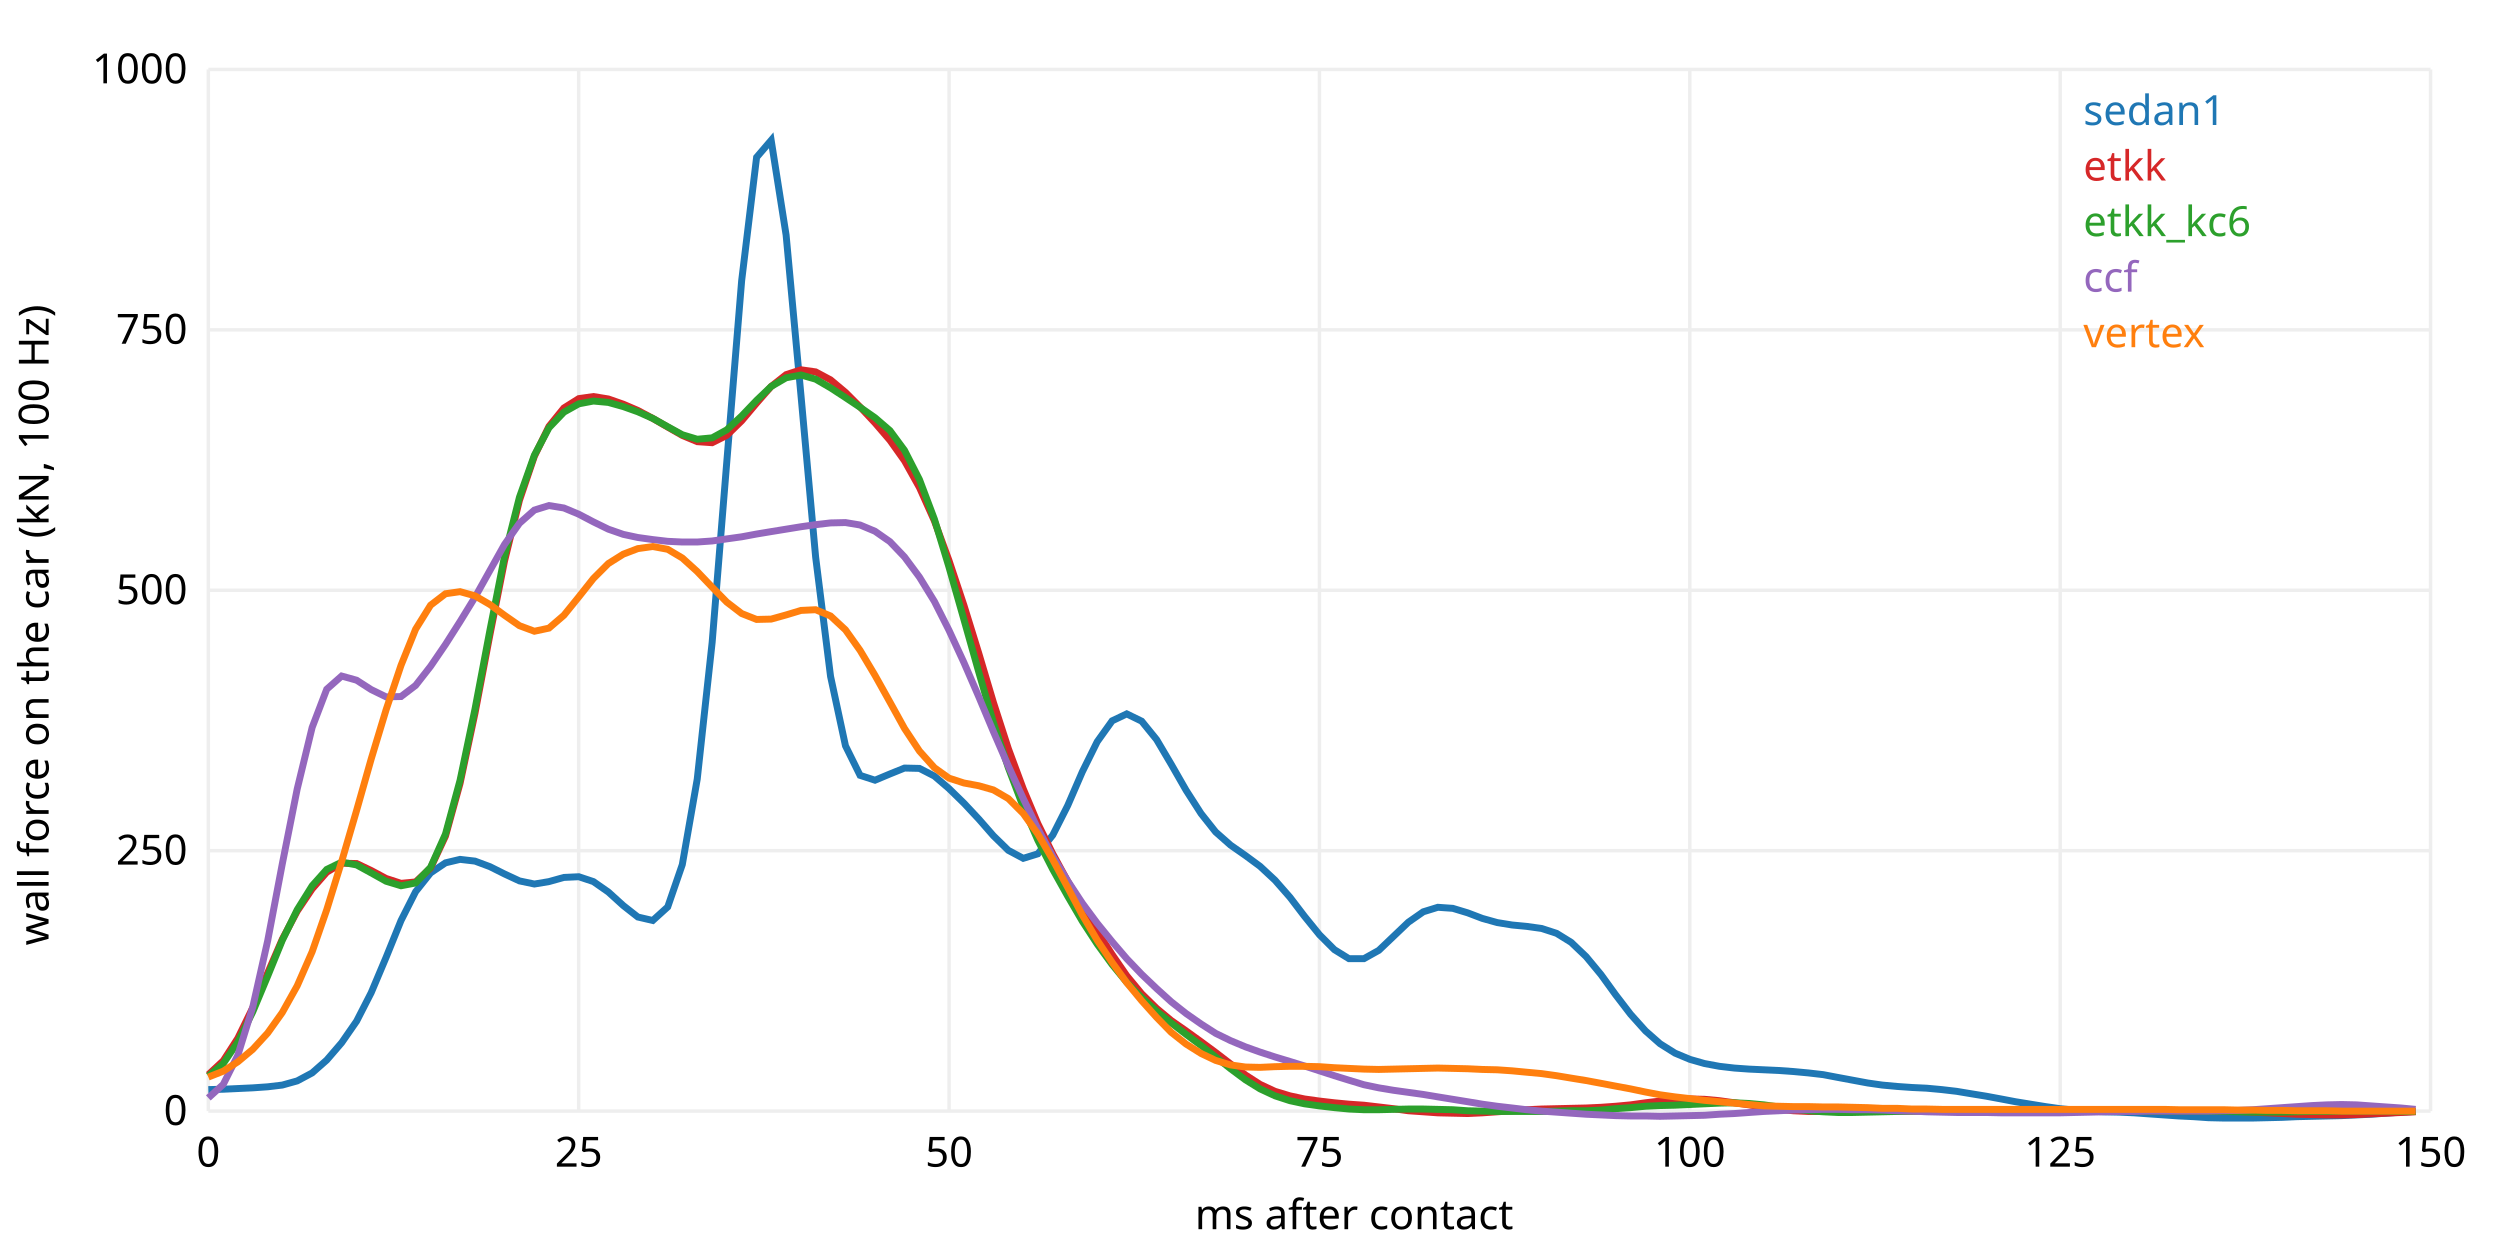
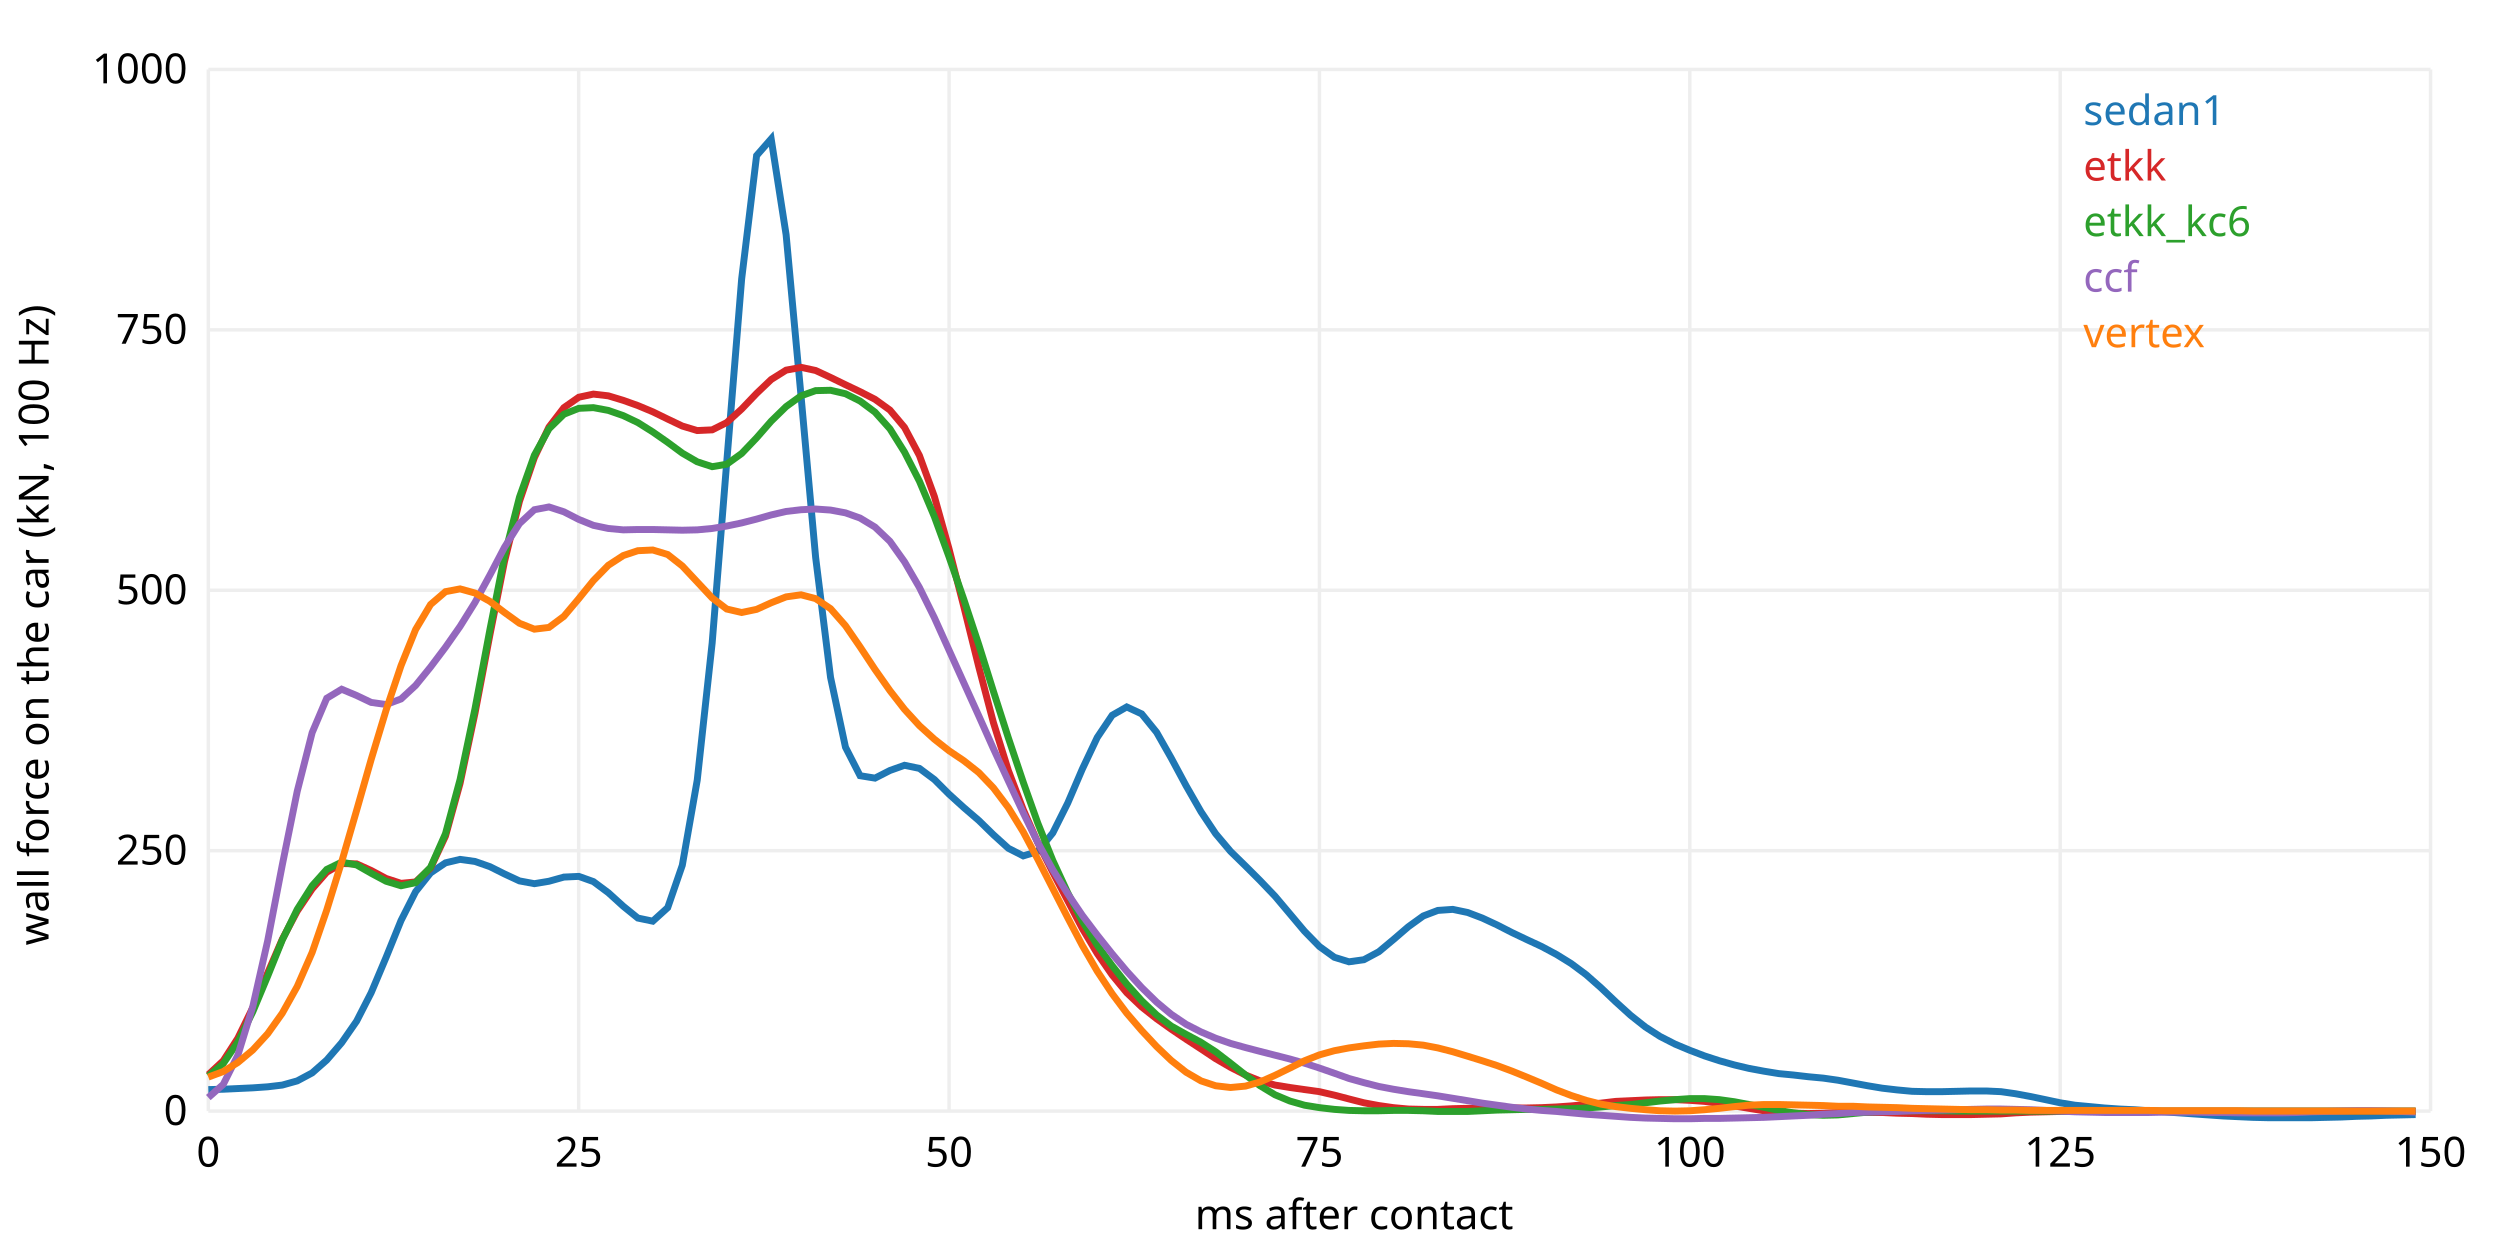
<svg xmlns="http://www.w3.org/2000/svg" viewBox="0 0 720 360" font-family="sans-serif" font-size="12">
  <rect width="720" height="360" fill="white" />
  <line x1="60" x2="60" y1="20" y2="320" stroke="#eee" />
  <text x="60" y="336" text-anchor="middle">0</text>
  <line x1="166.667" x2="166.667" y1="20" y2="320" stroke="#eee" />
  <text x="166.667" y="336" text-anchor="middle">25</text>
  <line x1="273.333" x2="273.333" y1="20" y2="320" stroke="#eee" />
  <text x="273.333" y="336" text-anchor="middle">50</text>
  <line x1="380" x2="380" y1="20" y2="320" stroke="#eee" />
  <text x="380" y="336" text-anchor="middle">75</text>
  <line x1="486.667" x2="486.667" y1="20" y2="320" stroke="#eee" />
  <text x="486.667" y="336" text-anchor="middle">100</text>
  <line x1="593.333" x2="593.333" y1="20" y2="320" stroke="#eee" />
  <text x="593.333" y="336" text-anchor="middle">125</text>
  <line x1="700" x2="700" y1="20" y2="320" stroke="#eee" />
  <text x="700" y="336" text-anchor="middle">150</text>
  <line x1="60" x2="700" y1="320" y2="320" stroke="#eee" />
  <text x="54" y="324" text-anchor="end">0</text>
  <line x1="60" x2="700" y1="245" y2="245" stroke="#eee" />
  <text x="54" y="249" text-anchor="end">250</text>
  <line x1="60" x2="700" y1="170" y2="170" stroke="#eee" />
  <text x="54" y="174" text-anchor="end">500</text>
  <line x1="60" x2="700" y1="95" y2="95" stroke="#eee" />
  <text x="54" y="99" text-anchor="end">750</text>
  <line x1="60" x2="700" y1="20" y2="20" stroke="#eee" />
  <text x="54" y="24" text-anchor="end">1000</text>
  <text x="390" y="354" text-anchor="middle">ms after contact</text>
  <text x="14" y="180" transform="rotate(-90 14 180)" text-anchor="middle">wall force on the car (kN, 100 Hz)</text>
-   <polyline fill="none" stroke="#1f77b4" stroke-width="2" points="60.0,313.8 64.3,313.7 68.5,313.5 72.8,313.3 77.1,313.0 81.3,312.5 85.6,311.3 89.9,309.0 94.1,305.3 98.4,300.3 102.7,294.1 106.9,285.9 111.2,275.7 115.5,265.1 119.7,256.8 124.0,251.4 128.3,248.5 132.5,247.5 136.8,248.0 141.1,249.6 145.3,251.7 149.6,253.7 153.9,254.6 158.1,253.9 162.4,252.7 166.7,252.5 170.9,253.9 175.2,256.9 179.5,260.8 183.7,264.1 188.0,265.1 192.3,261.2 196.5,249.0 200.8,224.4 205.1,185.0 209.3,133.2 213.6,80.8 217.9,45.3 222.1,40.4 226.4,67.7 230.7,114.1 234.9,160.4 239.2,194.8 243.5,214.8 247.7,223.3 252.0,224.7 256.3,222.9 260.5,221.2 264.8,221.3 269.1,223.5 273.3,227.1 277.6,231.3 281.9,235.9 286.1,240.7 290.4,244.9 294.7,247.2 298.9,245.9 303.2,240.5 307.5,232.0 311.7,222.3 316.0,213.6 320.3,207.6 324.5,205.6 328.8,207.7 333.1,213.0 337.3,220.1 341.6,227.6 345.9,234.3 350.1,239.6 354.4,243.4 358.7,246.4 362.9,249.5 367.2,253.5 371.5,258.4 375.7,263.9 380.0,269.2 384.3,273.5 388.5,276.1 392.8,276.1 397.1,273.7 401.3,269.7 405.6,265.6 409.9,262.6 414.1,261.3 418.4,261.6 422.7,262.9 426.9,264.5 431.2,265.7 435.5,266.4 439.7,266.8 444.0,267.4 448.3,268.8 452.5,271.4 456.8,275.5 461.1,280.7 465.3,286.5 469.6,292.1 473.9,296.9 478.1,300.6 482.4,303.3 486.7,305.1 490.9,306.3 495.2,307.1 499.5,307.6 503.7,307.9 508.0,308.1 512.3,308.3 516.5,308.6 520.8,309.0 525.1,309.5 529.3,310.3 533.6,311.1 537.9,311.9 542.1,312.5 546.4,312.9 550.7,313.2 554.9,313.4 559.2,313.8 563.5,314.3 567.7,315.0 572.0,315.7 576.3,316.5 580.5,317.3 584.8,318.0 589.1,318.7 593.3,319.3 597.6,319.7 601.9,320.0 606.1,320.2 610.4,320.3 614.7,320.5 618.9,320.8 623.2,321.1 627.5,321.4 631.7,321.6 636.0,321.9 640.3,322.0 644.5,322.0 648.8,322.0 653.1,321.9 657.3,321.8 661.6,321.6 665.9,321.5 670.1,321.4 674.4,321.3 678.7,321.1 682.9,320.9 687.2,320.6 691.5,320.3 695.7,320.1" />
+   <polyline fill="none" stroke="#1f77b4" stroke-width="2" points="60.0,313.8 64.3,313.7 68.5,313.5 72.8,313.3 77.1,313.0 81.3,312.5 85.6,311.3 89.9,309.0 94.1,305.3 98.4,300.3 102.7,294.1 106.9,285.9 111.2,275.7 115.5,265.1 119.7,256.8 124.0,251.4 128.3,248.5 132.5,247.5 136.8,248.1 141.1,249.6 145.3,251.7 149.6,253.7 153.9,254.5 158.1,253.8 162.4,252.6 166.7,252.4 170.9,253.9 175.2,257.1 179.5,261.0 183.7,264.4 188.0,265.3 192.3,261.4 196.5,249.2 200.8,224.7 205.1,185.2 209.3,133.1 213.6,80.3 217.9,44.8 222.1,40.0 226.4,67.6 230.7,114.1 234.9,160.5 239.2,195.1 243.5,215.2 247.7,223.4 252.0,224.1 256.3,221.9 260.5,220.4 264.8,221.3 269.1,224.5 273.3,228.7 277.6,232.6 281.9,236.3 286.1,240.4 290.4,244.3 294.7,246.5 298.9,245.2 303.2,239.9 307.5,231.3 311.7,221.5 316.0,212.4 320.3,206.0 324.5,203.6 328.8,205.6 333.1,210.9 337.3,218.3 341.6,226.3 345.9,233.8 350.1,240.1 354.4,245.2 358.7,249.4 362.9,253.6 367.2,258.1 371.5,263.2 375.7,268.2 380.0,272.6 384.3,275.7 388.5,277.0 392.8,276.4 397.1,274.1 401.3,270.6 405.6,266.9 409.9,263.8 414.1,262.2 418.4,261.9 422.7,262.8 426.9,264.4 431.2,266.4 435.5,268.6 439.7,270.6 444.0,272.6 448.3,274.9 452.5,277.5 456.8,280.7 461.1,284.5 465.3,288.5 469.6,292.4 473.9,295.8 478.1,298.5 482.4,300.7 486.7,302.5 490.9,304.1 495.2,305.5 499.5,306.7 503.7,307.7 508.0,308.5 512.3,309.2 516.5,309.6 520.8,310.1 525.1,310.5 529.3,311.1 533.6,311.9 537.9,312.7 542.1,313.4 546.4,313.9 550.7,314.3 554.9,314.4 559.2,314.4 563.5,314.3 567.7,314.2 572.0,314.2 576.3,314.4 580.5,315.0 584.8,315.8 589.1,316.7 593.3,317.6 597.6,318.3 601.9,318.7 606.1,319.1 610.4,319.4 614.7,319.6 618.9,319.9 623.2,320.2 627.5,320.5 631.7,320.8 636.0,321.1 640.3,321.4 644.5,321.6 648.8,321.8 653.1,321.9 657.3,321.9 661.6,321.9 665.9,321.9 670.1,321.8 674.4,321.7 678.7,321.5 682.9,321.4 687.2,321.2 691.5,321.1 695.7,321.0" />
  <text x="600" y="36" fill="#1f77b4">sedan1</text>
-   <polyline fill="none" stroke="#d62728" stroke-width="2" points="60.0,309.5 64.3,305.5 68.5,299.0 72.8,290.2 77.1,280.2 81.3,270.5 85.6,262.4 89.9,256.0 94.1,251.2 98.4,248.6 102.7,248.7 106.9,250.7 111.2,253.0 115.5,254.4 119.7,254.0 124.0,250.0 128.3,240.8 132.5,225.6 136.8,205.4 141.1,182.8 145.3,161.6 149.6,144.1 153.9,131.4 158.1,122.8 162.4,117.5 166.7,114.8 170.9,114.2 175.2,114.9 179.5,116.4 183.7,118.2 188.0,120.5 192.3,123.0 196.5,125.4 200.8,127.2 205.1,127.5 209.3,125.4 213.6,121.2 217.9,116.1 222.1,111.3 226.4,107.9 230.7,106.5 234.9,107.1 239.2,109.4 243.5,113.0 247.7,117.2 252.0,121.8 256.3,126.8 260.5,132.7 264.8,140.4 269.1,150.0 273.3,161.4 277.6,174.3 281.9,188.2 286.1,202.3 290.4,215.6 294.7,227.2 298.9,237.2 303.2,245.9 307.5,253.8 311.7,261.1 316.0,268.2 320.3,274.9 324.5,281.0 328.8,286.2 333.1,290.4 337.3,293.9 341.6,296.9 345.9,300.0 350.1,303.1 354.4,306.4 358.7,309.6 362.9,312.3 367.2,314.3 371.5,315.6 375.7,316.5 380.0,317.1 384.3,317.6 388.5,318.0 392.8,318.3 397.1,318.8 401.3,319.3 405.6,319.9 409.9,320.2 414.1,320.5 418.4,320.6 422.7,320.7 426.9,320.5 431.2,320.2 435.5,319.9 439.7,319.6 444.0,319.4 448.3,319.3 452.5,319.2 456.8,319.1 461.1,318.9 465.3,318.6 469.6,318.2 473.9,317.6 478.1,317.1 482.4,316.6 486.7,316.5 490.9,316.6 495.2,317.0 499.5,317.6 503.7,318.2 508.0,318.9 512.3,319.5 516.5,319.9 520.8,320.1 525.1,320.1 529.3,320.1 533.6,320.0 537.9,320.0 542.1,320.0 546.4,320.0 550.7,320.0 554.9,320.0 559.2,320.0 563.5,320.0 567.7,320.0 572.0,320.0 576.3,320.0 580.5,320.0 584.8,320.0 589.1,320.0 593.3,320.0 597.6,320.0 601.9,320.0 606.1,320.0 610.4,320.0 614.7,320.0 618.9,320.0 623.2,320.0 627.5,320.0 631.7,320.0 636.0,320.0 640.3,320.1 644.5,320.1 648.8,320.3 653.1,320.5 657.3,320.7 661.6,320.9 665.9,321.0 670.1,321.1 674.4,321.1 678.7,321.0 682.9,320.8 687.2,320.6 691.5,320.4 695.7,320.2" />
+   <polyline fill="none" stroke="#d62728" stroke-width="2" points="60.0,309.5 64.3,305.5 68.5,299.0 72.8,290.2 77.1,280.2 81.3,270.5 85.6,262.4 89.9,256.0 94.1,251.2 98.4,248.7 102.7,248.8 106.9,250.7 111.2,253.0 115.5,254.4 119.7,254.0 124.0,250.0 128.3,240.8 132.5,225.6 136.8,205.4 141.1,182.8 145.3,161.7 149.6,144.4 153.9,131.8 158.1,123.0 162.4,117.4 166.7,114.4 170.9,113.5 175.2,114.0 179.5,115.3 183.7,116.8 188.0,118.6 192.3,120.7 196.5,122.7 200.8,124.0 205.1,123.8 209.3,121.7 213.6,117.8 217.9,113.3 222.1,109.3 226.4,106.6 230.7,105.8 234.9,106.7 239.2,108.7 243.5,110.8 247.7,112.8 252.0,115.0 256.3,118.1 260.5,123.1 264.8,131.2 269.1,143.0 273.3,158.0 277.6,174.8 281.9,192.1 286.1,208.1 290.4,221.9 294.7,233.2 298.9,242.7 303.2,251.2 307.5,259.4 311.7,267.4 316.0,274.6 320.3,280.8 324.5,285.9 328.8,290.0 333.1,293.4 337.3,296.4 341.6,299.3 345.9,302.1 350.1,304.9 354.4,307.4 358.7,309.6 362.9,311.3 367.2,312.5 371.5,313.2 375.7,313.8 380.0,314.4 384.3,315.4 388.5,316.5 392.8,317.6 397.1,318.4 401.3,319.0 405.6,319.4 409.9,319.5 414.1,319.5 418.4,319.3 422.7,319.2 426.9,319.2 431.2,319.1 435.5,319.1 439.7,319.1 444.0,319.0 448.3,318.8 452.5,318.5 456.8,318.1 461.1,317.7 465.3,317.2 469.6,317.0 473.9,316.8 478.1,316.7 482.4,316.7 486.7,316.9 490.9,317.2 495.2,317.8 499.5,318.5 503.7,319.2 508.0,319.9 512.3,320.4 516.5,320.6 520.8,320.7 525.1,320.6 529.3,320.4 533.6,320.4 537.9,320.4 542.1,320.4 546.4,320.6 550.7,320.7 554.9,320.9 559.2,321.0 563.5,321.0 567.7,321.0 572.0,320.9 576.3,320.8 580.5,320.5 584.8,320.3 589.1,320.2 593.3,320.1 597.6,320.0 601.9,320.0 606.1,320.0 610.4,320.0 614.7,320.0 618.9,320.0 623.2,320.0 627.5,320.0 631.7,320.0 636.0,320.0 640.3,320.0 644.5,320.0 648.8,320.0 653.1,320.0 657.3,320.0 661.6,320.0 665.9,320.0 670.1,320.0 674.4,320.0 678.7,320.0 682.9,320.0 687.2,320.0 691.5,320.0 695.7,320.0" />
  <text x="600" y="52" fill="#d62728">etkk</text>
-   <polyline fill="none" stroke="#2ca02c" stroke-width="2" points="60.0,309.9 64.3,306.3 68.5,300.1 72.8,291.4 77.1,281.1 81.3,270.8 85.6,262.0 89.9,255.1 94.1,250.4 98.4,248.3 102.7,249.1 106.9,251.4 111.2,253.8 115.5,255.1 119.7,254.3 124.0,249.8 128.3,240.2 132.5,224.7 136.8,204.2 141.1,181.5 145.3,160.2 149.6,143.2 153.9,131.1 158.1,123.2 162.4,118.7 166.7,116.3 170.9,115.5 175.2,115.9 179.5,117.1 183.7,118.6 188.0,120.5 192.3,122.9 196.5,125.2 200.8,126.5 205.1,126.1 209.3,123.8 213.6,119.8 217.9,115.3 222.1,111.3 226.4,108.8 230.7,108.0 234.9,109.2 239.2,111.7 243.5,114.5 247.7,117.3 252.0,120.3 256.3,124.0 260.5,129.7 264.8,138.1 269.1,149.5 273.3,163.3 277.6,178.4 281.9,193.6 286.1,208.1 290.4,221.1 294.7,232.4 298.9,242.0 303.2,250.4 307.5,258.1 311.7,265.3 316.0,271.9 320.3,277.8 324.5,282.9 328.8,287.3 333.1,291.2 337.3,294.6 341.6,297.9 345.9,301.1 350.1,304.4 354.4,307.8 358.7,311.0 362.9,313.6 367.2,315.6 371.5,317.0 375.7,317.9 380.0,318.5 384.3,319.0 388.5,319.4 392.8,319.6 397.1,319.6 401.3,319.5 405.6,319.4 409.9,319.4 414.1,319.5 418.4,319.6 422.7,319.9 426.9,320.0 431.2,320.1 435.5,320.1 439.7,320.1 444.0,320.1 448.3,320.0 452.5,319.9 456.8,319.9 461.1,319.7 465.3,319.3 469.6,319.0 473.9,318.6 478.1,318.4 482.4,318.3 486.7,318.1 490.9,317.9 495.2,317.7 499.5,317.6 503.7,317.8 508.0,318.2 512.3,318.8 516.5,319.4 520.8,319.9 525.1,320.2 529.3,320.4 533.6,320.4 537.9,320.3 542.1,320.2 546.4,320.1 550.7,320.0 554.9,319.9 559.2,319.9 563.5,319.9 567.7,320.0 572.0,320.0 576.3,320.0 580.5,320.0 584.8,320.0 589.1,320.0 593.3,320.0 597.6,320.0 601.9,320.0 606.1,320.0 610.4,320.0 614.7,320.0 618.9,320.0 623.2,320.0 627.5,320.0 631.7,320.0 636.0,320.1 640.3,320.1 644.5,320.2 648.8,320.3 653.1,320.3 657.3,320.3 661.6,320.2 665.9,320.1 670.1,320.1 674.4,320.0 678.7,320.0 682.9,320.0 687.2,320.0 691.5,320.1 695.7,320.1" />
+   <polyline fill="none" stroke="#2ca02c" stroke-width="2" points="60.0,309.9 64.3,306.3 68.5,300.1 72.8,291.4 77.1,281.1 81.3,270.7 85.6,261.9 89.9,255.1 94.1,250.4 98.4,248.3 102.7,249.1 106.9,251.5 111.2,253.8 115.5,255.1 119.7,254.2 124.0,249.8 128.3,240.1 132.5,224.5 136.8,204.1 141.1,181.3 145.3,160.1 149.6,143.2 153.9,131.1 158.1,123.5 162.4,119.3 166.7,117.6 170.9,117.4 175.2,118.2 179.5,119.7 183.7,121.7 188.0,124.4 192.3,127.4 196.5,130.5 200.8,133.0 205.1,134.4 209.3,133.7 213.6,130.6 217.9,126.1 222.1,121.3 226.4,117.1 230.7,114.0 234.9,112.5 239.2,112.4 243.5,113.4 247.7,115.5 252.0,118.7 256.3,123.5 260.5,130.2 264.8,138.6 269.1,148.8 273.3,160.3 277.6,172.7 281.9,185.7 286.1,199.1 290.4,212.5 294.7,225.3 298.9,237.1 303.2,247.8 307.5,257.1 311.7,265.3 316.0,272.2 320.3,278.1 324.5,283.4 328.8,288.2 333.1,292.3 337.3,295.5 341.6,297.9 345.9,300.2 350.1,302.9 354.4,306.2 358.7,309.6 362.9,312.7 367.2,315.3 371.5,317.1 375.7,318.3 380.0,319.0 384.3,319.5 388.5,319.8 392.8,319.9 397.1,319.9 401.3,319.8 405.6,319.8 409.9,319.9 414.1,320.1 418.4,320.1 422.7,320.1 426.9,319.9 431.2,319.7 435.5,319.6 439.7,319.5 444.0,319.5 448.3,319.4 452.5,319.3 456.8,319.1 461.1,318.8 465.3,318.4 469.6,318.1 473.9,317.6 478.1,317.1 482.4,316.7 486.7,316.4 490.9,316.4 495.2,316.7 499.5,317.3 503.7,318.1 508.0,318.9 512.3,319.8 516.5,320.5 520.8,321.0 525.1,321.2 529.3,321.1 533.6,320.7 537.9,320.3 542.1,320.1 546.4,319.9 550.7,319.9 554.9,319.9 559.2,319.9 563.5,320.0 567.7,320.0 572.0,320.0 576.3,320.0 580.5,320.0 584.8,320.0 589.1,320.0 593.3,320.0 597.6,320.0 601.9,320.0 606.1,320.0 610.4,320.0 614.7,320.0 618.9,320.0 623.2,320.0 627.5,320.0 631.7,320.0 636.0,320.0 640.3,320.0 644.5,320.0 648.8,320.0 653.1,320.0 657.3,320.0 661.6,320.0 665.9,320.0 670.1,320.0 674.4,320.0 678.7,320.0 682.9,320.0 687.2,320.0 691.5,320.0 695.7,320.0" />
  <text x="600" y="68" fill="#2ca02c">etkk_kc6</text>
-   <polyline fill="none" stroke="#9467bd" stroke-width="2" points="60.0,316.2 64.3,312.3 68.5,303.9 72.8,290.0 77.1,270.9 81.3,248.8 85.6,227.2 89.9,209.5 94.1,198.5 98.4,194.7 102.7,195.9 106.9,198.6 111.2,200.7 115.5,200.6 119.7,197.4 124.0,191.9 128.3,185.6 132.5,179.0 136.8,172.0 141.1,164.3 145.3,156.8 149.6,150.7 153.9,146.9 158.1,145.6 162.4,146.3 166.7,148.1 170.9,150.3 175.2,152.4 179.5,153.9 183.7,154.8 188.0,155.4 192.3,155.9 196.5,156.1 200.8,156.1 205.1,155.8 209.3,155.2 213.6,154.6 217.9,153.8 222.1,153.1 226.4,152.4 230.7,151.7 234.9,151.1 239.2,150.6 243.5,150.5 247.7,151.2 252.0,153.0 256.3,156.0 260.5,160.4 264.8,166.2 269.1,173.2 273.3,181.5 277.6,190.8 281.9,200.7 286.1,210.7 290.4,220.6 294.7,230.0 298.9,238.7 303.2,246.6 307.5,253.7 311.7,260.1 316.0,265.9 320.3,271.2 324.5,276.1 328.8,280.6 333.1,284.7 337.3,288.5 341.6,291.9 345.9,294.9 350.1,297.6 354.4,299.7 358.7,301.5 362.9,303.0 367.2,304.4 371.5,305.7 375.7,307.0 380.0,308.4 384.3,309.8 388.5,311.1 392.8,312.4 397.1,313.3 401.3,314.0 405.6,314.6 409.9,315.2 414.1,315.9 418.4,316.6 422.7,317.3 426.9,318.0 431.2,318.6 435.5,319.1 439.7,319.6 444.0,320.0 448.3,320.3 452.5,320.6 456.8,320.9 461.1,321.1 465.3,321.3 469.6,321.4 473.9,321.4 478.1,321.5 482.4,321.4 486.7,321.3 490.9,321.2 495.2,320.9 499.5,320.7 503.7,320.4 508.0,320.1 512.3,319.9 516.5,319.7 520.8,319.6 525.1,319.5 529.3,319.5 533.6,319.6 537.9,319.6 542.1,319.7 546.4,319.9 550.7,320.0 554.9,320.2 559.2,320.3 563.5,320.4 567.7,320.4 572.0,320.4 576.3,320.5 580.5,320.5 584.8,320.5 589.1,320.5 593.3,320.5 597.6,320.4 601.9,320.3 606.1,320.2 610.4,320.1 614.7,320.1 618.9,320.0 623.2,320.0 627.5,320.0 631.7,320.0 636.0,320.0 640.3,319.9 644.5,319.8 648.8,319.6 653.1,319.3 657.3,319.0 661.6,318.7 665.9,318.4 670.1,318.2 674.4,318.1 678.7,318.2 682.9,318.5 687.2,318.8 691.5,319.1 695.7,319.5" />
+   <polyline fill="none" stroke="#9467bd" stroke-width="2" points="60.0,316.1 64.3,312.3 68.5,303.9 72.8,289.9 77.1,270.9 81.3,249.1 85.6,227.9 89.9,211.0 94.1,201.1 98.4,198.5 102.7,200.3 106.9,202.3 111.2,202.9 115.5,201.3 119.7,197.4 124.0,192.1 128.3,186.4 132.5,180.4 136.8,173.5 141.1,165.6 145.3,157.6 149.6,150.8 153.9,146.8 158.1,146.0 162.4,147.4 166.7,149.6 170.9,151.3 175.2,152.2 179.5,152.6 183.7,152.5 188.0,152.5 192.3,152.6 196.5,152.7 200.8,152.6 205.1,152.2 209.3,151.5 213.6,150.6 217.9,149.5 222.1,148.3 226.4,147.3 230.7,146.8 234.9,146.6 239.2,146.9 243.5,147.7 247.7,149.2 252.0,151.8 256.3,155.9 260.5,161.8 264.8,169.2 269.1,177.9 273.3,187.2 277.6,196.7 281.9,206.2 286.1,215.6 290.4,224.9 294.7,234.1 298.9,242.7 303.2,250.5 307.5,257.4 311.7,263.6 316.0,269.3 320.3,274.7 324.5,279.7 328.8,284.4 333.1,288.6 337.3,292.1 341.6,295.0 345.9,297.2 350.1,299.0 354.4,300.5 358.7,301.7 362.9,302.8 367.2,303.9 371.5,305.0 375.7,306.2 380.0,307.6 384.3,309.1 388.5,310.6 392.8,311.8 397.1,312.9 401.3,313.7 405.6,314.4 409.9,315.0 414.1,315.6 418.4,316.3 422.7,317.0 426.9,317.7 431.2,318.3 435.5,318.9 439.7,319.4 444.0,319.8 448.3,320.1 452.5,320.5 456.8,320.9 461.1,321.2 465.3,321.5 469.6,321.8 473.9,322.0 478.1,322.1 482.4,322.2 486.7,322.2 490.9,322.1 495.2,322.1 499.5,322.0 503.7,321.9 508.0,321.8 512.3,321.6 516.5,321.4 520.8,321.2 525.1,320.9 529.3,320.7 533.6,320.4 537.9,320.3 542.1,320.2 546.4,320.1 550.7,319.9 554.9,319.8 559.2,319.7 563.5,319.6 567.7,319.5 572.0,319.4 576.3,319.4 580.5,319.5 584.8,319.6 589.1,319.8 593.3,320.0 597.6,320.2 601.9,320.3 606.1,320.4 610.4,320.4 614.7,320.4 618.9,320.4 623.2,320.3 627.5,320.3 631.7,320.3 636.0,320.4 640.3,320.4 644.5,320.5 648.8,320.5 653.1,320.5 657.3,320.5 661.6,320.4 665.9,320.2 670.1,320.1 674.4,320.0 678.7,319.9 682.9,319.9 687.2,320.0 691.5,320.1 695.7,320.3" />
  <text x="600" y="84" fill="#9467bd">ccf</text>
-   <polyline fill="none" stroke="#ff7f0e" stroke-width="2" points="60.0,310.2 64.3,308.5 68.5,305.8 72.8,302.2 77.1,297.5 81.3,291.6 85.6,283.9 89.9,274.1 94.1,262.0 98.4,248.1 102.7,233.4 106.9,218.6 111.2,204.4 115.5,191.6 119.7,181.2 124.0,174.3 128.3,171.0 132.5,170.4 136.8,171.6 141.1,174.1 145.3,177.2 149.6,180.2 153.9,181.8 158.1,180.9 162.4,177.2 166.7,171.9 170.9,166.6 175.2,162.3 179.5,159.6 183.7,158.0 188.0,157.4 192.3,158.2 196.5,160.7 200.8,164.6 205.1,169.1 209.3,173.4 213.6,176.7 217.9,178.4 222.1,178.3 226.4,177.1 230.7,175.8 234.9,175.6 239.2,177.4 243.5,181.4 247.7,187.3 252.0,194.5 256.3,202.2 260.5,209.8 264.8,216.3 269.1,221.1 273.3,224.1 277.6,225.5 281.9,226.3 286.1,227.5 290.4,230.0 294.7,234.3 298.9,240.2 303.2,247.6 307.5,255.6 311.7,263.5 316.0,270.8 320.3,277.2 324.5,283.0 328.8,288.2 333.1,293.0 337.3,297.3 341.6,300.7 345.9,303.4 350.1,305.4 354.4,306.7 358.7,307.3 362.9,307.4 367.2,307.2 371.5,307.1 375.7,307.1 380.0,307.2 384.3,307.5 388.5,307.7 392.8,307.9 397.1,308.0 401.3,307.9 405.6,307.8 409.9,307.7 414.1,307.6 418.4,307.7 422.7,307.8 426.9,308.0 431.2,308.1 435.5,308.4 439.7,308.8 444.0,309.2 448.3,309.8 452.5,310.5 456.8,311.2 461.1,312.0 465.3,312.8 469.6,313.6 473.9,314.5 478.1,315.3 482.4,315.9 486.7,316.4 490.9,316.9 495.2,317.3 499.5,317.7 503.7,318.1 508.0,318.5 512.3,318.6 516.5,318.7 520.8,318.7 525.1,318.8 529.3,318.8 533.6,318.9 537.9,319.0 542.1,319.2 546.4,319.2 550.7,319.4 554.9,319.4 559.2,319.5 563.5,319.5 567.7,319.5 572.0,319.5 576.3,319.5 580.5,319.5 584.8,319.5 589.1,319.5 593.3,319.5 597.6,319.5 601.9,319.5 606.1,319.5 610.4,319.5 614.7,319.5 618.9,319.5 623.2,319.5 627.5,319.6 631.7,319.6 636.0,319.6 640.3,319.6 644.5,319.7 648.8,319.7 653.1,319.8 657.3,319.8 661.6,319.9 665.9,319.9 670.1,319.9 674.4,320.0 678.7,320.0 682.9,320.0 687.2,320.0 691.5,320.0 695.7,320.0" />
+   <polyline fill="none" stroke="#ff7f0e" stroke-width="2" points="60.0,310.2 64.3,308.6 68.5,306.0 72.8,302.4 77.1,297.7 81.3,291.8 85.6,284.1 89.9,274.3 94.1,262.1 98.4,248.2 102.7,233.4 106.9,218.7 111.2,204.5 115.5,191.7 119.7,181.3 124.0,174.1 128.3,170.4 132.5,169.6 136.8,170.8 141.1,173.2 145.3,176.4 149.6,179.5 153.9,181.2 158.1,180.7 162.4,177.5 166.7,172.4 170.9,167.2 175.2,162.8 179.5,160.0 183.7,158.6 188.0,158.4 192.3,159.7 196.5,163.0 200.8,167.6 205.1,172.2 209.3,175.4 213.6,176.4 217.9,175.5 222.1,173.6 226.4,171.9 230.7,171.3 234.9,172.4 239.2,175.3 243.5,180.2 247.7,186.3 252.0,192.8 256.3,198.9 260.5,204.3 264.8,209.0 269.1,212.9 273.3,216.2 277.6,219.1 281.9,222.5 286.1,226.9 290.4,232.6 294.7,239.6 298.9,247.5 303.2,255.9 307.5,264.3 311.7,272.3 316.0,279.7 320.3,286.2 324.5,291.8 328.8,296.8 333.1,301.4 337.3,305.4 341.6,308.8 345.9,311.3 350.1,312.7 354.4,313.2 358.7,312.8 362.9,311.6 367.2,309.7 371.5,307.6 375.7,305.5 380.0,303.8 384.3,302.6 388.5,301.8 392.8,301.2 397.1,300.7 401.3,300.5 405.6,300.6 409.9,301.0 414.1,301.8 418.4,302.9 422.7,304.2 426.9,305.5 431.2,306.9 435.5,308.5 439.7,310.2 444.0,312.0 448.3,313.9 452.5,315.5 456.8,316.9 461.1,318.0 465.3,318.7 469.6,319.2 473.9,319.6 478.1,319.9 482.4,320.0 486.7,319.9 490.9,319.6 495.2,319.2 499.5,318.7 503.7,318.3 508.0,318.1 512.3,318.1 516.5,318.2 520.8,318.3 525.1,318.4 529.3,318.6 533.6,318.6 537.9,318.8 542.1,318.9 546.4,319.0 550.7,319.2 554.9,319.3 559.2,319.4 563.5,319.5 567.7,319.6 572.0,319.6 576.3,319.7 580.5,319.7 584.8,319.8 589.1,319.8 593.3,319.8 597.6,319.8 601.9,319.8 606.1,319.8 610.4,319.8 614.7,319.8 618.9,319.8 623.2,319.9 627.5,319.9 631.7,319.9 636.0,319.9 640.3,319.9 644.5,319.9 648.8,320.0 653.1,320.0 657.3,320.0 661.6,320.0 665.9,320.0 670.1,320.0 674.4,320.0 678.7,320.0 682.9,320.0 687.2,320.0 691.5,320.0 695.7,320.0" />
  <text x="600" y="100" fill="#ff7f0e">vertex</text>
</svg>
